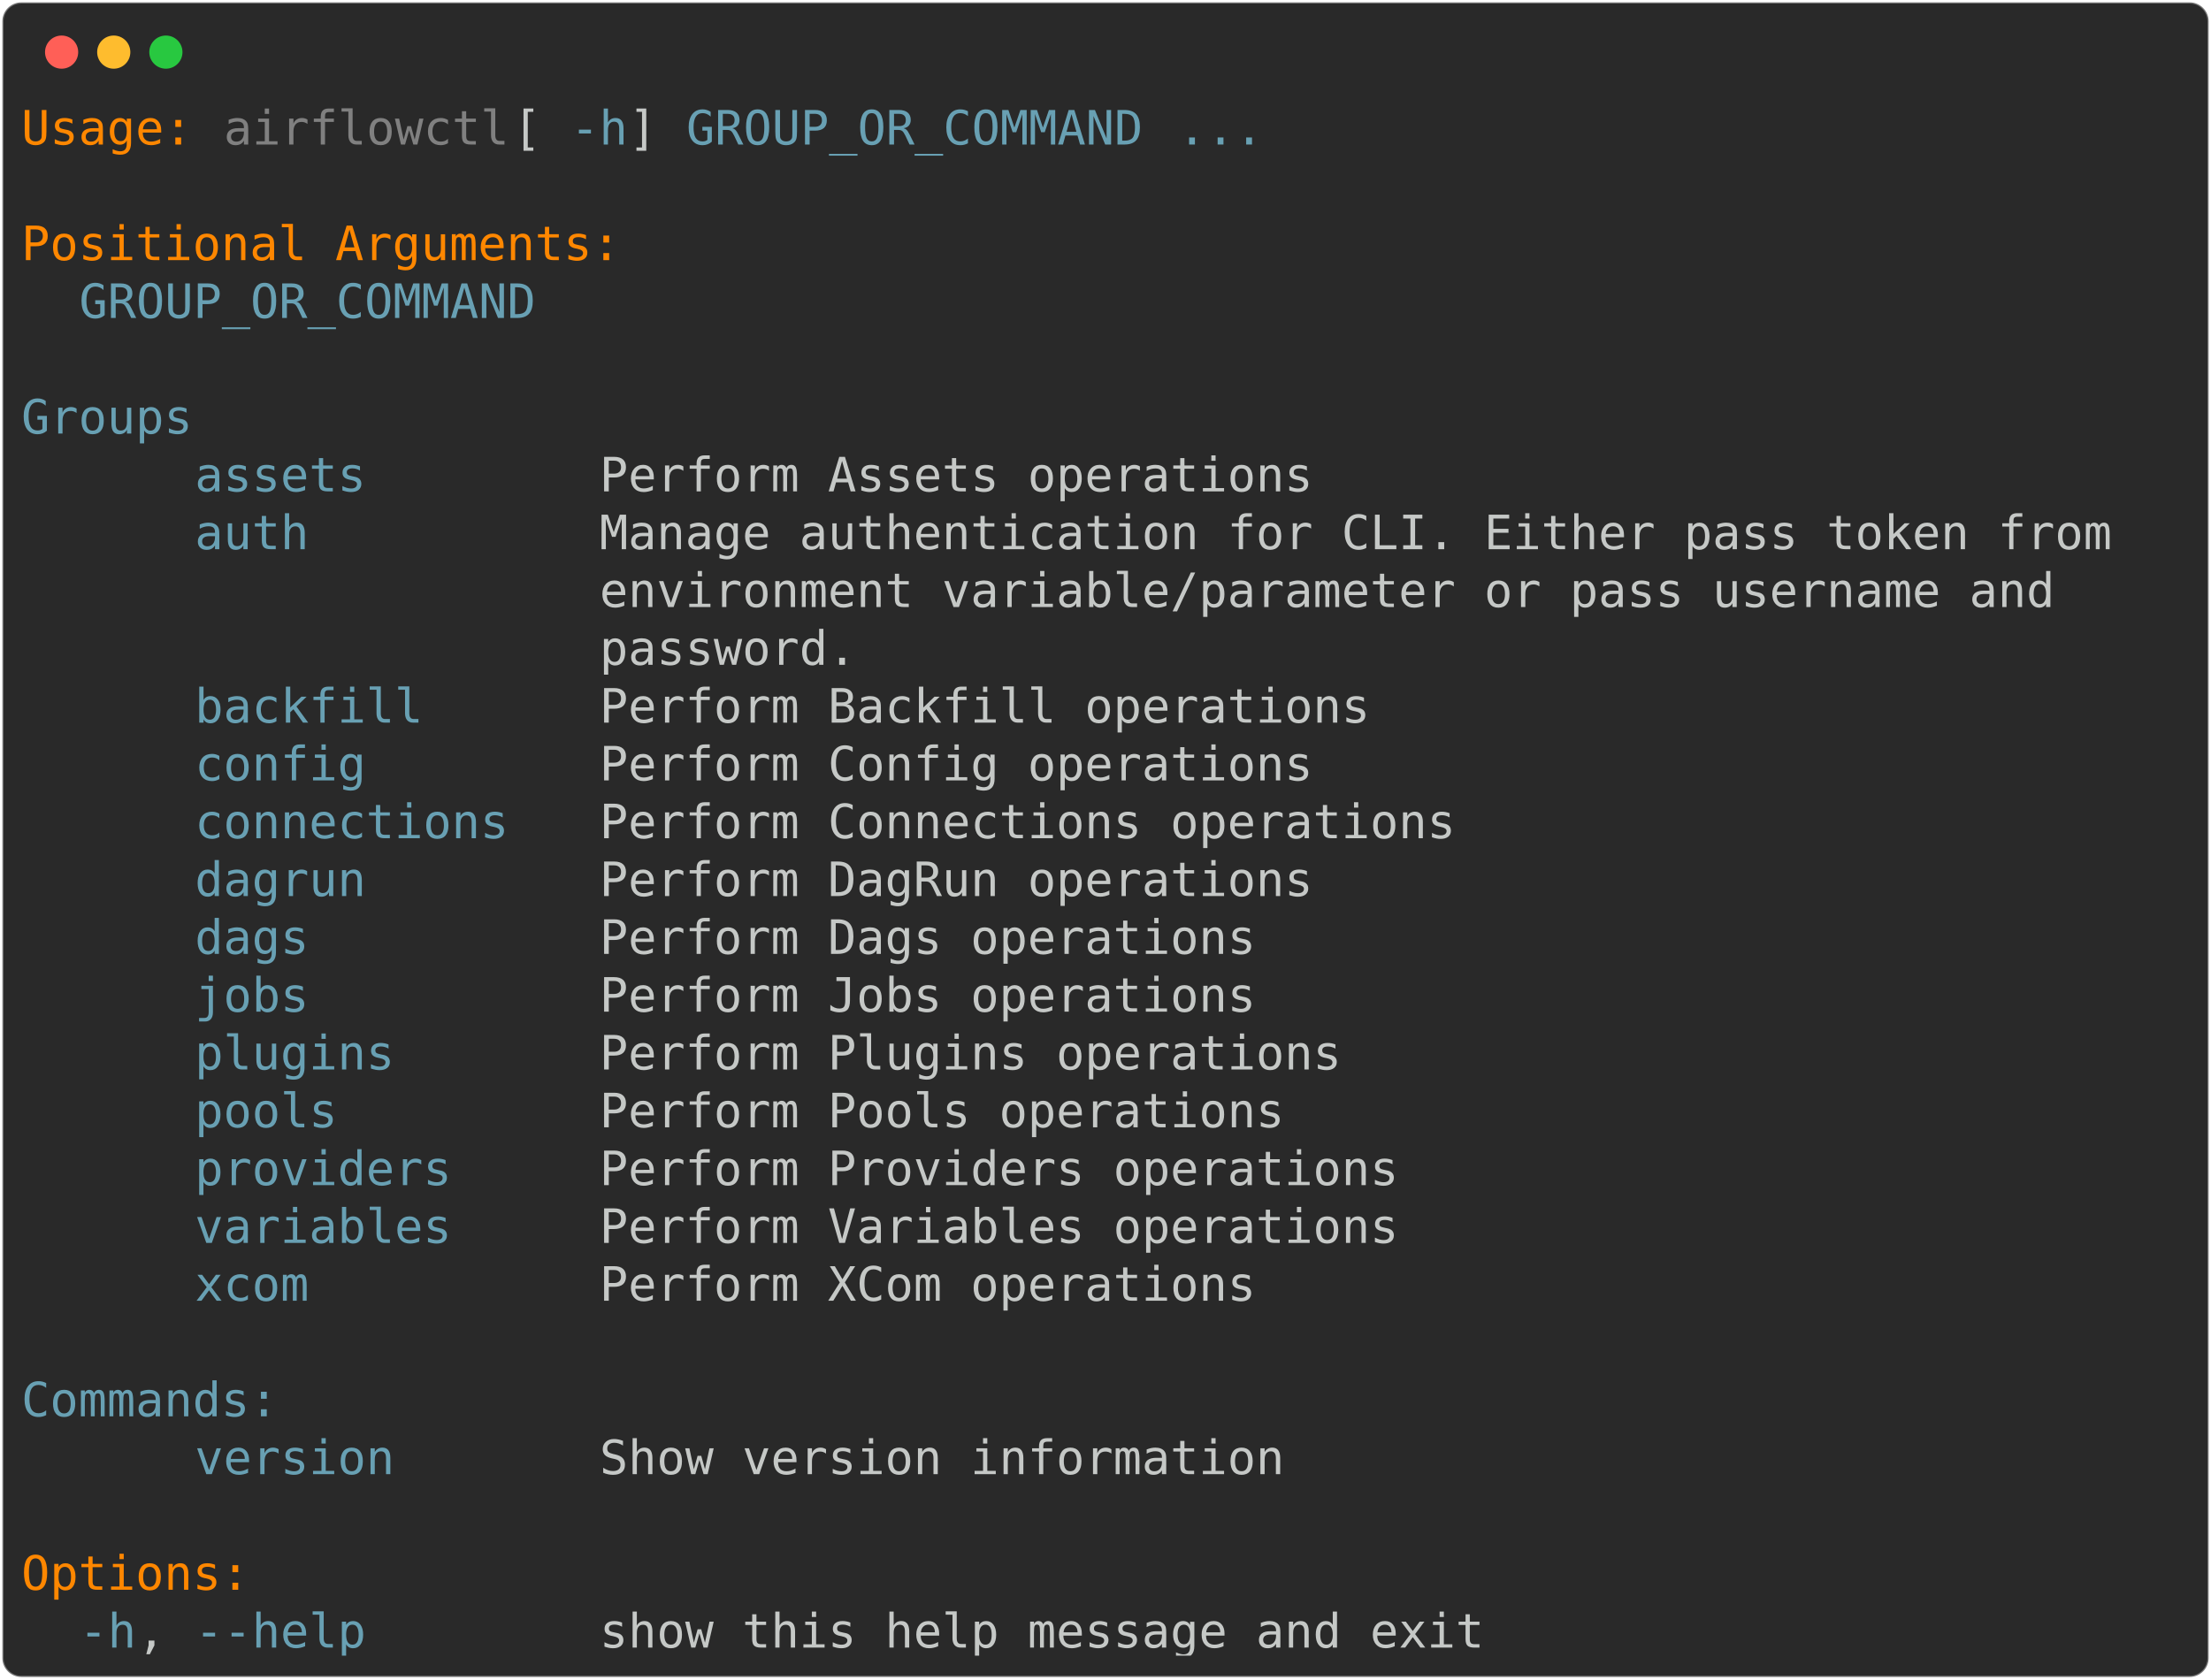
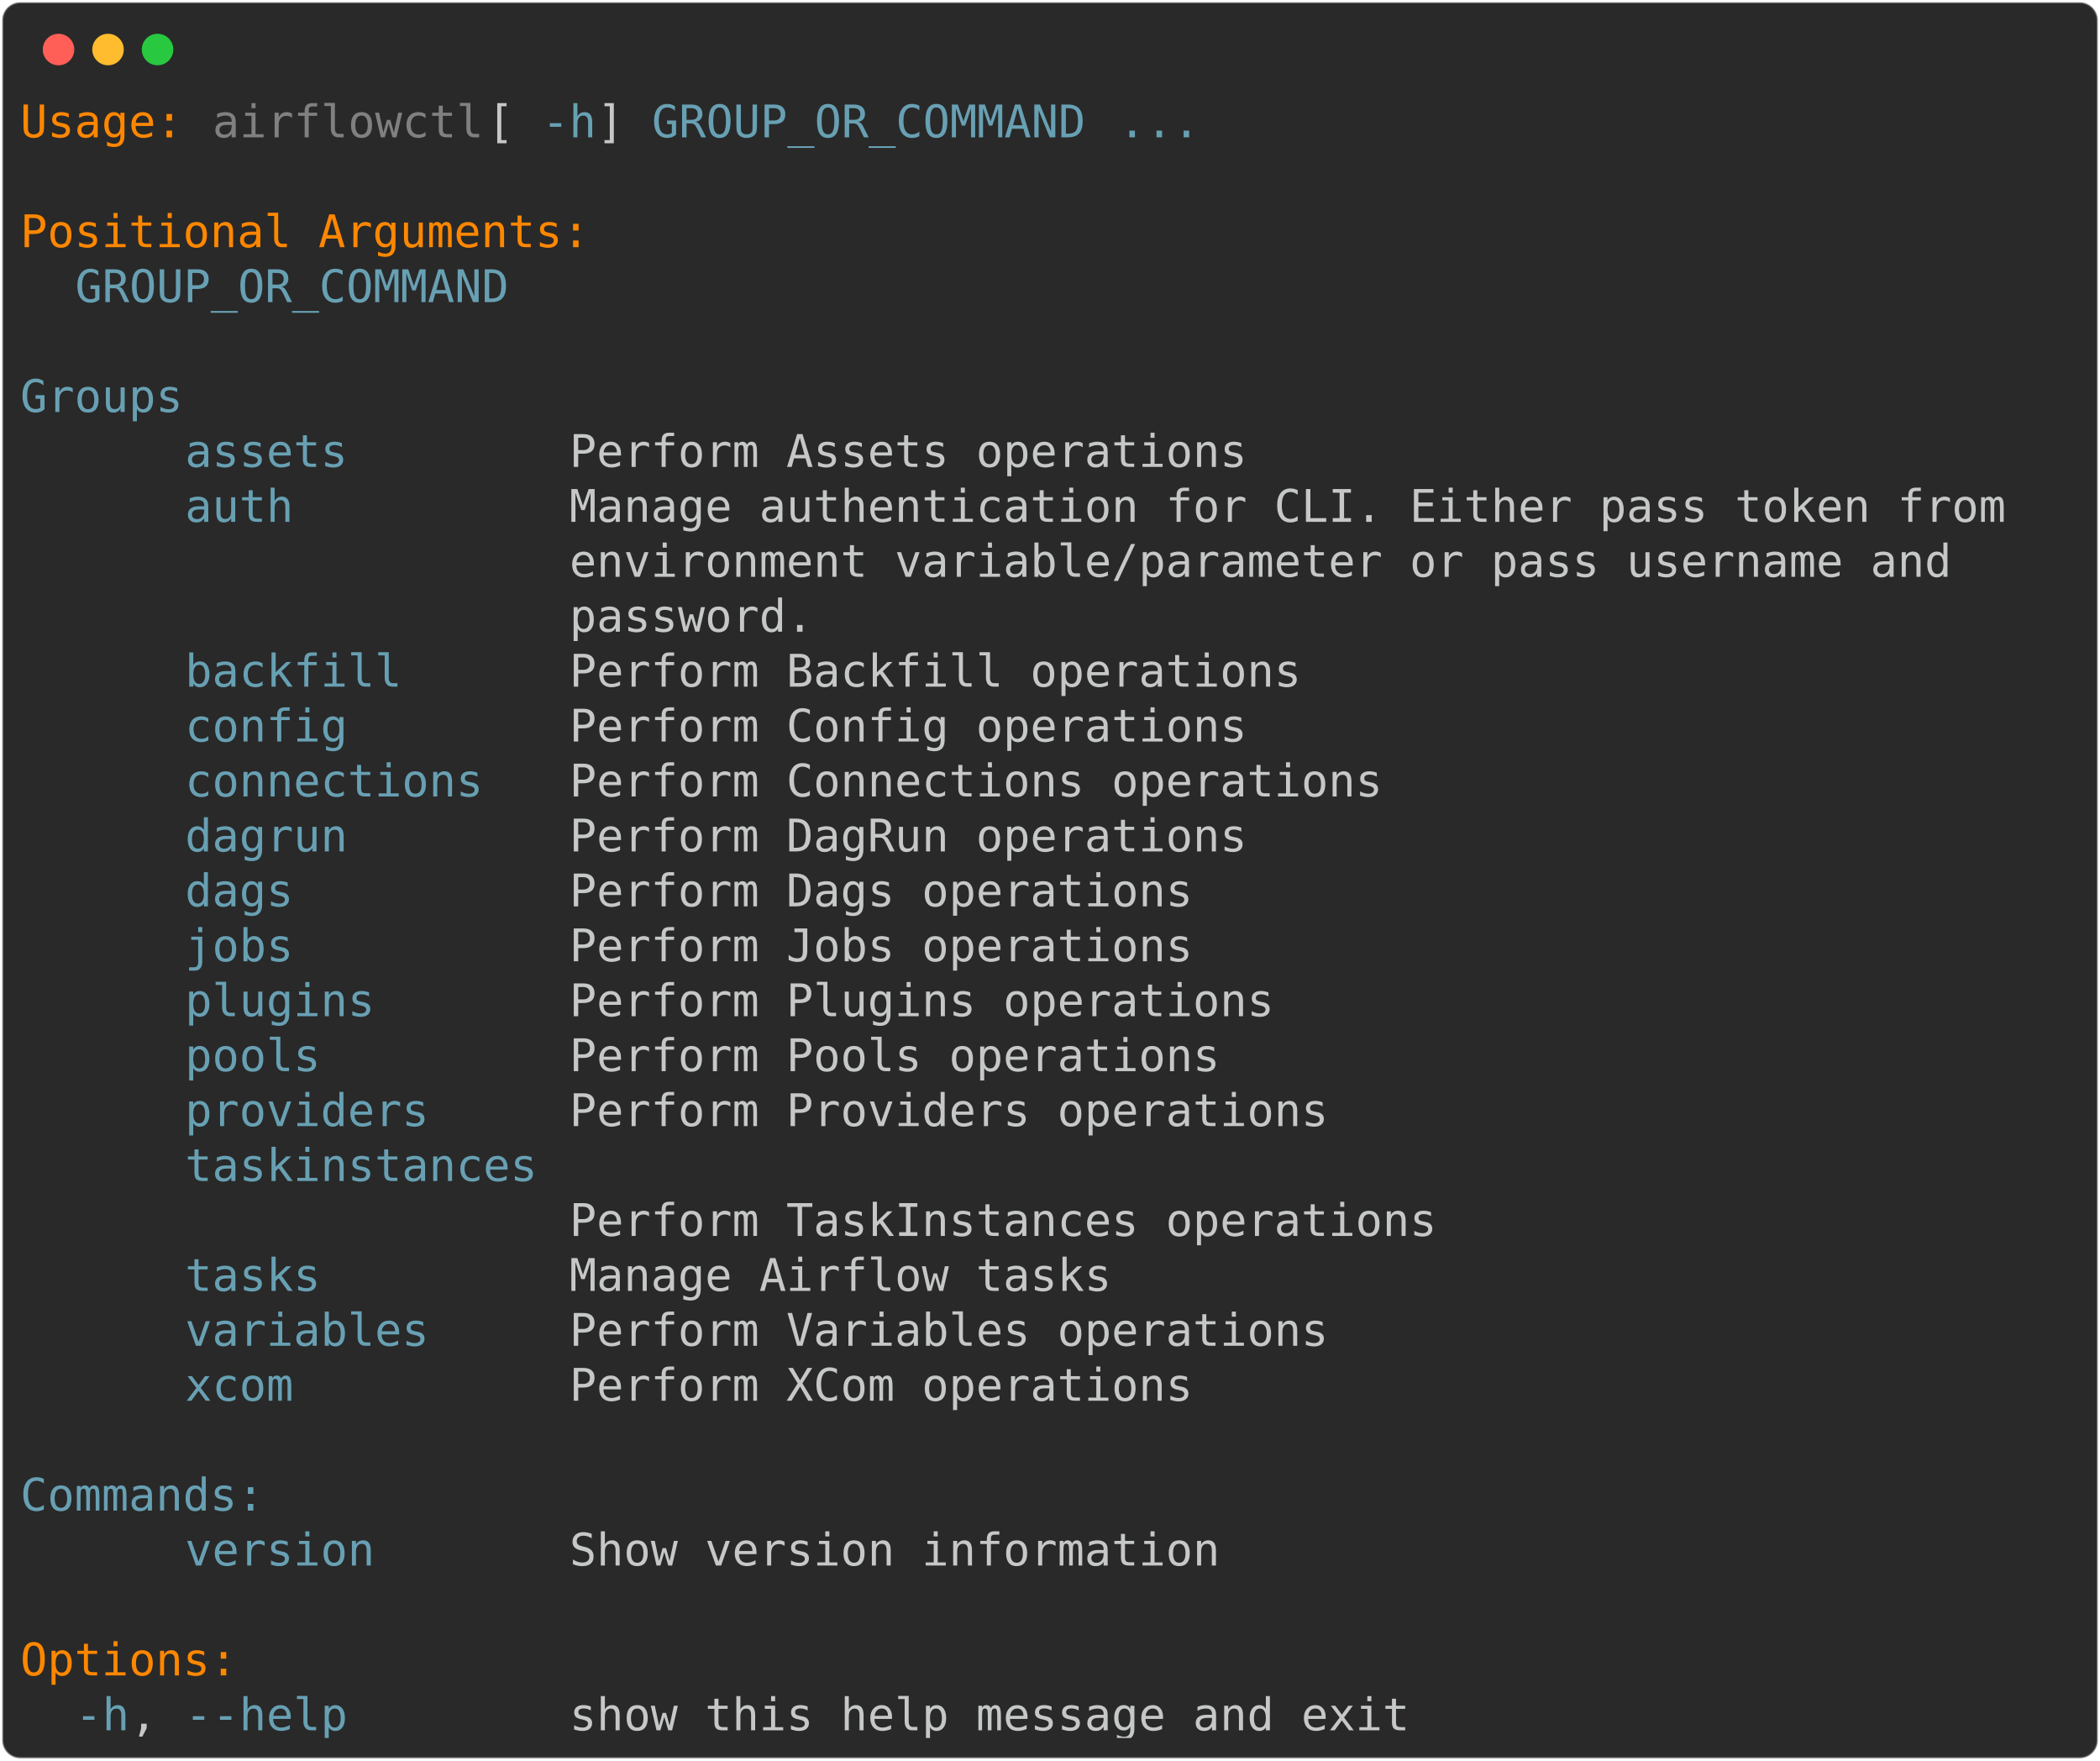
- <svg xmlns="http://www.w3.org/2000/svg" class="rich-terminal" viewBox="0 0 933 708.8">
+ <svg xmlns="http://www.w3.org/2000/svg" class="rich-terminal" viewBox="0 0 933 782.0">
  <style>

    @font-face {
        font-family: "Fira Code";
        src: local("FiraCode-Regular"),
                url("https://cdnjs.cloudflare.com/ajax/libs/firacode/6.2.0/woff2/FiraCode-Regular.woff2") format("woff2"),
                url("https://cdnjs.cloudflare.com/ajax/libs/firacode/6.2.0/woff/FiraCode-Regular.woff") format("woff");
        font-style: normal;
        font-weight: 400;
    }
    @font-face {
        font-family: "Fira Code";
        src: local("FiraCode-Bold"),
                url("https://cdnjs.cloudflare.com/ajax/libs/firacode/6.2.0/woff2/FiraCode-Bold.woff2") format("woff2"),
                url("https://cdnjs.cloudflare.com/ajax/libs/firacode/6.2.0/woff/FiraCode-Bold.woff") format("woff");
        font-style: bold;
        font-weight: 700;
    }

-     .terminal-2670787131-matrix {
+     .terminal-3519450412-matrix {
        font-family: Fira Code, monospace;
        font-size: 20px;
        line-height: 24.4px;
        font-variant-east-asian: full-width;
    }

-     .terminal-2670787131-title {
+     .terminal-3519450412-title {
        font-size: 18px;
        font-weight: bold;
        font-family: arial;
    }

-     .terminal-2670787131-r1 { fill: #ff8700 }
- .terminal-2670787131-r2 { fill: #c5c8c6 }
- .terminal-2670787131-r3 { fill: #808080 }
- .terminal-2670787131-r4 { fill: #68a0b3 }
+     .terminal-3519450412-r1 { fill: #ff8700 }
+ .terminal-3519450412-r2 { fill: #c5c8c6 }
+ .terminal-3519450412-r3 { fill: #808080 }
+ .terminal-3519450412-r4 { fill: #68a0b3 }
    </style>
  <defs>
-     <clipPath id="terminal-2670787131-clip-terminal">
-       <rect x="0" y="0" width="914.0" height="657.8" />
-     </clipPath>
-     <clipPath id="terminal-2670787131-line-0">
+     <clipPath id="terminal-3519450412-clip-terminal">
+       <rect x="0" y="0" width="914.0" height="731.0" />
+     </clipPath>
+     <clipPath id="terminal-3519450412-line-0">
      <rect x="0" y="1.5" width="915" height="24.65" />
    </clipPath>
-     <clipPath id="terminal-2670787131-line-1">
+     <clipPath id="terminal-3519450412-line-1">
      <rect x="0" y="25.9" width="915" height="24.65" />
    </clipPath>
-     <clipPath id="terminal-2670787131-line-2">
+     <clipPath id="terminal-3519450412-line-2">
      <rect x="0" y="50.3" width="915" height="24.65" />
    </clipPath>
-     <clipPath id="terminal-2670787131-line-3">
+     <clipPath id="terminal-3519450412-line-3">
      <rect x="0" y="74.7" width="915" height="24.65" />
    </clipPath>
-     <clipPath id="terminal-2670787131-line-4">
+     <clipPath id="terminal-3519450412-line-4">
      <rect x="0" y="99.1" width="915" height="24.65" />
    </clipPath>
-     <clipPath id="terminal-2670787131-line-5">
+     <clipPath id="terminal-3519450412-line-5">
      <rect x="0" y="123.5" width="915" height="24.65" />
    </clipPath>
-     <clipPath id="terminal-2670787131-line-6">
+     <clipPath id="terminal-3519450412-line-6">
      <rect x="0" y="147.9" width="915" height="24.65" />
    </clipPath>
-     <clipPath id="terminal-2670787131-line-7">
+     <clipPath id="terminal-3519450412-line-7">
      <rect x="0" y="172.3" width="915" height="24.65" />
    </clipPath>
-     <clipPath id="terminal-2670787131-line-8">
+     <clipPath id="terminal-3519450412-line-8">
      <rect x="0" y="196.7" width="915" height="24.65" />
    </clipPath>
-     <clipPath id="terminal-2670787131-line-9">
+     <clipPath id="terminal-3519450412-line-9">
      <rect x="0" y="221.1" width="915" height="24.65" />
    </clipPath>
-     <clipPath id="terminal-2670787131-line-10">
+     <clipPath id="terminal-3519450412-line-10">
      <rect x="0" y="245.5" width="915" height="24.65" />
    </clipPath>
-     <clipPath id="terminal-2670787131-line-11">
+     <clipPath id="terminal-3519450412-line-11">
      <rect x="0" y="269.9" width="915" height="24.65" />
    </clipPath>
-     <clipPath id="terminal-2670787131-line-12">
+     <clipPath id="terminal-3519450412-line-12">
      <rect x="0" y="294.3" width="915" height="24.65" />
    </clipPath>
-     <clipPath id="terminal-2670787131-line-13">
+     <clipPath id="terminal-3519450412-line-13">
      <rect x="0" y="318.7" width="915" height="24.65" />
    </clipPath>
-     <clipPath id="terminal-2670787131-line-14">
+     <clipPath id="terminal-3519450412-line-14">
      <rect x="0" y="343.1" width="915" height="24.65" />
    </clipPath>
-     <clipPath id="terminal-2670787131-line-15">
+     <clipPath id="terminal-3519450412-line-15">
      <rect x="0" y="367.5" width="915" height="24.65" />
    </clipPath>
-     <clipPath id="terminal-2670787131-line-16">
+     <clipPath id="terminal-3519450412-line-16">
      <rect x="0" y="391.9" width="915" height="24.65" />
    </clipPath>
-     <clipPath id="terminal-2670787131-line-17">
+     <clipPath id="terminal-3519450412-line-17">
      <rect x="0" y="416.3" width="915" height="24.65" />
    </clipPath>
-     <clipPath id="terminal-2670787131-line-18">
+     <clipPath id="terminal-3519450412-line-18">
      <rect x="0" y="440.7" width="915" height="24.65" />
    </clipPath>
-     <clipPath id="terminal-2670787131-line-19">
+     <clipPath id="terminal-3519450412-line-19">
      <rect x="0" y="465.1" width="915" height="24.65" />
    </clipPath>
-     <clipPath id="terminal-2670787131-line-20">
+     <clipPath id="terminal-3519450412-line-20">
      <rect x="0" y="489.5" width="915" height="24.65" />
    </clipPath>
-     <clipPath id="terminal-2670787131-line-21">
+     <clipPath id="terminal-3519450412-line-21">
      <rect x="0" y="513.9" width="915" height="24.65" />
    </clipPath>
-     <clipPath id="terminal-2670787131-line-22">
+     <clipPath id="terminal-3519450412-line-22">
      <rect x="0" y="538.3" width="915" height="24.65" />
    </clipPath>
-     <clipPath id="terminal-2670787131-line-23">
+     <clipPath id="terminal-3519450412-line-23">
      <rect x="0" y="562.7" width="915" height="24.65" />
    </clipPath>
-     <clipPath id="terminal-2670787131-line-24">
+     <clipPath id="terminal-3519450412-line-24">
      <rect x="0" y="587.1" width="915" height="24.65" />
    </clipPath>
-     <clipPath id="terminal-2670787131-line-25">
+     <clipPath id="terminal-3519450412-line-25">
      <rect x="0" y="611.5" width="915" height="24.65" />
    </clipPath>
+     <clipPath id="terminal-3519450412-line-26">
+       <rect x="0" y="635.9" width="915" height="24.65" />
+     </clipPath>
+     <clipPath id="terminal-3519450412-line-27">
+       <rect x="0" y="660.3" width="915" height="24.65" />
+     </clipPath>
+     <clipPath id="terminal-3519450412-line-28">
+       <rect x="0" y="684.7" width="915" height="24.65" />
+     </clipPath>
  </defs>
-   <rect fill="#292929" stroke="rgba(255,255,255,0.35)" stroke-width="1" x="1" y="1" width="931" height="706.8" rx="8" />
+   <rect fill="#292929" stroke="rgba(255,255,255,0.35)" stroke-width="1" x="1" y="1" width="931" height="780" rx="8" />
  <g transform="translate(26,22)">
    <circle cx="0" cy="0" r="7" fill="#ff5f57" />
    <circle cx="22" cy="0" r="7" fill="#febc2e" />
    <circle cx="44" cy="0" r="7" fill="#28c840" />
  </g>
-   <g transform="translate(9, 41)" clip-path="url(#terminal-2670787131-clip-terminal)">
-     <g class="terminal-2670787131-matrix">
-       <text class="terminal-2670787131-r1" x="0" y="20" textLength="73.2" clip-path="url(#terminal-2670787131-line-0)">Usage:</text>
-       <text class="terminal-2670787131-r3" x="85.4" y="20" textLength="122" clip-path="url(#terminal-2670787131-line-0)">airflowctl</text>
-       <text class="terminal-2670787131-r2" x="207.4" y="20" textLength="24.4" clip-path="url(#terminal-2670787131-line-0)"> [</text>
-       <text class="terminal-2670787131-r4" x="231.8" y="20" textLength="24.4" clip-path="url(#terminal-2670787131-line-0)">-h</text>
-       <text class="terminal-2670787131-r2" x="256.2" y="20" textLength="24.4" clip-path="url(#terminal-2670787131-line-0)">] </text>
-       <text class="terminal-2670787131-r4" x="280.6" y="20" textLength="195.2" clip-path="url(#terminal-2670787131-line-0)">GROUP_OR_COMMAND</text>
-       <text class="terminal-2670787131-r4" x="488" y="20" textLength="36.6" clip-path="url(#terminal-2670787131-line-0)">...</text>
-       <text class="terminal-2670787131-r2" x="915" y="20" textLength="12.2" clip-path="url(#terminal-2670787131-line-0)">
- </text>
-       <text class="terminal-2670787131-r2" x="915" y="44.4" textLength="12.2" clip-path="url(#terminal-2670787131-line-1)">
- </text>
-       <text class="terminal-2670787131-r1" x="0" y="68.8" textLength="256.2" clip-path="url(#terminal-2670787131-line-2)">Positional Arguments:</text>
-       <text class="terminal-2670787131-r2" x="915" y="68.8" textLength="12.2" clip-path="url(#terminal-2670787131-line-2)">
- </text>
-       <text class="terminal-2670787131-r4" x="24.4" y="93.2" textLength="195.2" clip-path="url(#terminal-2670787131-line-3)">GROUP_OR_COMMAND</text>
-       <text class="terminal-2670787131-r2" x="915" y="93.2" textLength="12.2" clip-path="url(#terminal-2670787131-line-3)">
- </text>
-       <text class="terminal-2670787131-r2" x="915" y="117.6" textLength="12.2" clip-path="url(#terminal-2670787131-line-4)">
- </text>
-       <text class="terminal-2670787131-r4" x="0" y="142" textLength="122" clip-path="url(#terminal-2670787131-line-5)">    Groups</text>
-       <text class="terminal-2670787131-r2" x="915" y="142" textLength="12.2" clip-path="url(#terminal-2670787131-line-5)">
- </text>
-       <text class="terminal-2670787131-r4" x="73.2" y="166.4" textLength="73.2" clip-path="url(#terminal-2670787131-line-6)">assets</text>
-       <text class="terminal-2670787131-r2" x="244" y="166.4" textLength="305" clip-path="url(#terminal-2670787131-line-6)">Perform Assets operations</text>
-       <text class="terminal-2670787131-r2" x="915" y="166.4" textLength="12.2" clip-path="url(#terminal-2670787131-line-6)">
- </text>
-       <text class="terminal-2670787131-r4" x="73.2" y="190.8" textLength="48.8" clip-path="url(#terminal-2670787131-line-7)">auth</text>
-       <text class="terminal-2670787131-r2" x="244" y="190.8" textLength="646.6" clip-path="url(#terminal-2670787131-line-7)">Manage authentication for CLI. Either pass token from</text>
-       <text class="terminal-2670787131-r2" x="915" y="190.8" textLength="12.2" clip-path="url(#terminal-2670787131-line-7)">
- </text>
-       <text class="terminal-2670787131-r2" x="244" y="215.2" textLength="622.2" clip-path="url(#terminal-2670787131-line-8)">environment variable/parameter or pass username and</text>
-       <text class="terminal-2670787131-r2" x="915" y="215.2" textLength="12.2" clip-path="url(#terminal-2670787131-line-8)">
- </text>
-       <text class="terminal-2670787131-r2" x="244" y="239.6" textLength="109.8" clip-path="url(#terminal-2670787131-line-9)">password.</text>
-       <text class="terminal-2670787131-r2" x="915" y="239.6" textLength="12.2" clip-path="url(#terminal-2670787131-line-9)">
- </text>
-       <text class="terminal-2670787131-r4" x="73.2" y="264" textLength="97.6" clip-path="url(#terminal-2670787131-line-10)">backfill</text>
-       <text class="terminal-2670787131-r2" x="244" y="264" textLength="329.4" clip-path="url(#terminal-2670787131-line-10)">Perform Backfill operations</text>
-       <text class="terminal-2670787131-r2" x="915" y="264" textLength="12.2" clip-path="url(#terminal-2670787131-line-10)">
- </text>
-       <text class="terminal-2670787131-r4" x="73.2" y="288.4" textLength="73.2" clip-path="url(#terminal-2670787131-line-11)">config</text>
-       <text class="terminal-2670787131-r2" x="244" y="288.4" textLength="305" clip-path="url(#terminal-2670787131-line-11)">Perform Config operations</text>
-       <text class="terminal-2670787131-r2" x="915" y="288.4" textLength="12.2" clip-path="url(#terminal-2670787131-line-11)">
- </text>
-       <text class="terminal-2670787131-r4" x="73.2" y="312.8" textLength="134.2" clip-path="url(#terminal-2670787131-line-12)">connections</text>
-       <text class="terminal-2670787131-r2" x="244" y="312.8" textLength="366" clip-path="url(#terminal-2670787131-line-12)">Perform Connections operations</text>
-       <text class="terminal-2670787131-r2" x="915" y="312.8" textLength="12.2" clip-path="url(#terminal-2670787131-line-12)">
- </text>
-       <text class="terminal-2670787131-r4" x="73.2" y="337.2" textLength="73.2" clip-path="url(#terminal-2670787131-line-13)">dagrun</text>
-       <text class="terminal-2670787131-r2" x="244" y="337.2" textLength="305" clip-path="url(#terminal-2670787131-line-13)">Perform DagRun operations</text>
-       <text class="terminal-2670787131-r2" x="915" y="337.2" textLength="12.2" clip-path="url(#terminal-2670787131-line-13)">
- </text>
-       <text class="terminal-2670787131-r4" x="73.2" y="361.6" textLength="48.8" clip-path="url(#terminal-2670787131-line-14)">dags</text>
-       <text class="terminal-2670787131-r2" x="244" y="361.6" textLength="280.6" clip-path="url(#terminal-2670787131-line-14)">Perform Dags operations</text>
-       <text class="terminal-2670787131-r2" x="915" y="361.6" textLength="12.2" clip-path="url(#terminal-2670787131-line-14)">
- </text>
-       <text class="terminal-2670787131-r4" x="73.2" y="386" textLength="48.8" clip-path="url(#terminal-2670787131-line-15)">jobs</text>
-       <text class="terminal-2670787131-r2" x="244" y="386" textLength="280.6" clip-path="url(#terminal-2670787131-line-15)">Perform Jobs operations</text>
-       <text class="terminal-2670787131-r2" x="915" y="386" textLength="12.2" clip-path="url(#terminal-2670787131-line-15)">
- </text>
-       <text class="terminal-2670787131-r4" x="73.2" y="410.4" textLength="85.4" clip-path="url(#terminal-2670787131-line-16)">plugins</text>
-       <text class="terminal-2670787131-r2" x="244" y="410.4" textLength="317.2" clip-path="url(#terminal-2670787131-line-16)">Perform Plugins operations</text>
-       <text class="terminal-2670787131-r2" x="915" y="410.4" textLength="12.2" clip-path="url(#terminal-2670787131-line-16)">
- </text>
-       <text class="terminal-2670787131-r4" x="73.2" y="434.8" textLength="61" clip-path="url(#terminal-2670787131-line-17)">pools</text>
-       <text class="terminal-2670787131-r2" x="244" y="434.8" textLength="292.8" clip-path="url(#terminal-2670787131-line-17)">Perform Pools operations</text>
-       <text class="terminal-2670787131-r2" x="915" y="434.8" textLength="12.2" clip-path="url(#terminal-2670787131-line-17)">
- </text>
-       <text class="terminal-2670787131-r4" x="73.2" y="459.2" textLength="109.8" clip-path="url(#terminal-2670787131-line-18)">providers</text>
-       <text class="terminal-2670787131-r2" x="244" y="459.2" textLength="341.6" clip-path="url(#terminal-2670787131-line-18)">Perform Providers operations</text>
-       <text class="terminal-2670787131-r2" x="915" y="459.2" textLength="12.2" clip-path="url(#terminal-2670787131-line-18)">
- </text>
-       <text class="terminal-2670787131-r4" x="73.2" y="483.6" textLength="109.8" clip-path="url(#terminal-2670787131-line-19)">variables</text>
-       <text class="terminal-2670787131-r2" x="244" y="483.6" textLength="341.6" clip-path="url(#terminal-2670787131-line-19)">Perform Variables operations</text>
-       <text class="terminal-2670787131-r2" x="915" y="483.6" textLength="12.2" clip-path="url(#terminal-2670787131-line-19)">
- </text>
-       <text class="terminal-2670787131-r4" x="73.2" y="508" textLength="48.8" clip-path="url(#terminal-2670787131-line-20)">xcom</text>
-       <text class="terminal-2670787131-r2" x="244" y="508" textLength="280.6" clip-path="url(#terminal-2670787131-line-20)">Perform XCom operations</text>
-       <text class="terminal-2670787131-r2" x="915" y="508" textLength="12.2" clip-path="url(#terminal-2670787131-line-20)">
- </text>
-       <text class="terminal-2670787131-r2" x="915" y="532.4" textLength="12.2" clip-path="url(#terminal-2670787131-line-21)">
- </text>
-       <text class="terminal-2670787131-r4" x="0" y="556.8" textLength="158.6" clip-path="url(#terminal-2670787131-line-22)">    Commands:</text>
-       <text class="terminal-2670787131-r2" x="915" y="556.8" textLength="12.2" clip-path="url(#terminal-2670787131-line-22)">
- </text>
-       <text class="terminal-2670787131-r4" x="73.2" y="581.2" textLength="85.4" clip-path="url(#terminal-2670787131-line-23)">version</text>
-       <text class="terminal-2670787131-r2" x="244" y="581.2" textLength="292.8" clip-path="url(#terminal-2670787131-line-23)">Show version information</text>
-       <text class="terminal-2670787131-r2" x="915" y="581.2" textLength="12.2" clip-path="url(#terminal-2670787131-line-23)">
- </text>
-       <text class="terminal-2670787131-r2" x="915" y="605.6" textLength="12.2" clip-path="url(#terminal-2670787131-line-24)">
- </text>
-       <text class="terminal-2670787131-r1" x="0" y="630" textLength="97.6" clip-path="url(#terminal-2670787131-line-25)">Options:</text>
-       <text class="terminal-2670787131-r2" x="915" y="630" textLength="12.2" clip-path="url(#terminal-2670787131-line-25)">
- </text>
-       <text class="terminal-2670787131-r4" x="24.4" y="654.4" textLength="24.4" clip-path="url(#terminal-2670787131-line-26)">-h</text>
-       <text class="terminal-2670787131-r2" x="48.8" y="654.4" textLength="24.4" clip-path="url(#terminal-2670787131-line-26)">, </text>
-       <text class="terminal-2670787131-r4" x="73.2" y="654.4" textLength="73.2" clip-path="url(#terminal-2670787131-line-26)">--help</text>
-       <text class="terminal-2670787131-r2" x="244" y="654.4" textLength="378.2" clip-path="url(#terminal-2670787131-line-26)">show this help message and exit</text>
-       <text class="terminal-2670787131-r2" x="915" y="654.4" textLength="12.2" clip-path="url(#terminal-2670787131-line-26)">
+   <g transform="translate(9, 41)" clip-path="url(#terminal-3519450412-clip-terminal)">
+     <g class="terminal-3519450412-matrix">
+       <text class="terminal-3519450412-r1" x="0" y="20" textLength="73.2" clip-path="url(#terminal-3519450412-line-0)">Usage:</text>
+       <text class="terminal-3519450412-r3" x="85.4" y="20" textLength="122" clip-path="url(#terminal-3519450412-line-0)">airflowctl</text>
+       <text class="terminal-3519450412-r2" x="207.4" y="20" textLength="24.4" clip-path="url(#terminal-3519450412-line-0)"> [</text>
+       <text class="terminal-3519450412-r4" x="231.8" y="20" textLength="24.4" clip-path="url(#terminal-3519450412-line-0)">-h</text>
+       <text class="terminal-3519450412-r2" x="256.2" y="20" textLength="24.4" clip-path="url(#terminal-3519450412-line-0)">] </text>
+       <text class="terminal-3519450412-r4" x="280.6" y="20" textLength="195.2" clip-path="url(#terminal-3519450412-line-0)">GROUP_OR_COMMAND</text>
+       <text class="terminal-3519450412-r4" x="488" y="20" textLength="36.6" clip-path="url(#terminal-3519450412-line-0)">...</text>
+       <text class="terminal-3519450412-r2" x="915" y="20" textLength="12.2" clip-path="url(#terminal-3519450412-line-0)">
+ </text>
+       <text class="terminal-3519450412-r2" x="915" y="44.4" textLength="12.2" clip-path="url(#terminal-3519450412-line-1)">
+ </text>
+       <text class="terminal-3519450412-r1" x="0" y="68.8" textLength="256.2" clip-path="url(#terminal-3519450412-line-2)">Positional Arguments:</text>
+       <text class="terminal-3519450412-r2" x="915" y="68.8" textLength="12.2" clip-path="url(#terminal-3519450412-line-2)">
+ </text>
+       <text class="terminal-3519450412-r4" x="24.4" y="93.2" textLength="195.2" clip-path="url(#terminal-3519450412-line-3)">GROUP_OR_COMMAND</text>
+       <text class="terminal-3519450412-r2" x="915" y="93.2" textLength="12.2" clip-path="url(#terminal-3519450412-line-3)">
+ </text>
+       <text class="terminal-3519450412-r2" x="915" y="117.6" textLength="12.2" clip-path="url(#terminal-3519450412-line-4)">
+ </text>
+       <text class="terminal-3519450412-r4" x="0" y="142" textLength="122" clip-path="url(#terminal-3519450412-line-5)">    Groups</text>
+       <text class="terminal-3519450412-r2" x="915" y="142" textLength="12.2" clip-path="url(#terminal-3519450412-line-5)">
+ </text>
+       <text class="terminal-3519450412-r4" x="73.2" y="166.4" textLength="73.2" clip-path="url(#terminal-3519450412-line-6)">assets</text>
+       <text class="terminal-3519450412-r2" x="244" y="166.4" textLength="305" clip-path="url(#terminal-3519450412-line-6)">Perform Assets operations</text>
+       <text class="terminal-3519450412-r2" x="915" y="166.4" textLength="12.2" clip-path="url(#terminal-3519450412-line-6)">
+ </text>
+       <text class="terminal-3519450412-r4" x="73.2" y="190.8" textLength="48.8" clip-path="url(#terminal-3519450412-line-7)">auth</text>
+       <text class="terminal-3519450412-r2" x="244" y="190.8" textLength="646.6" clip-path="url(#terminal-3519450412-line-7)">Manage authentication for CLI. Either pass token from</text>
+       <text class="terminal-3519450412-r2" x="915" y="190.8" textLength="12.2" clip-path="url(#terminal-3519450412-line-7)">
+ </text>
+       <text class="terminal-3519450412-r2" x="244" y="215.2" textLength="622.2" clip-path="url(#terminal-3519450412-line-8)">environment variable/parameter or pass username and</text>
+       <text class="terminal-3519450412-r2" x="915" y="215.2" textLength="12.2" clip-path="url(#terminal-3519450412-line-8)">
+ </text>
+       <text class="terminal-3519450412-r2" x="244" y="239.6" textLength="109.8" clip-path="url(#terminal-3519450412-line-9)">password.</text>
+       <text class="terminal-3519450412-r2" x="915" y="239.6" textLength="12.2" clip-path="url(#terminal-3519450412-line-9)">
+ </text>
+       <text class="terminal-3519450412-r4" x="73.2" y="264" textLength="97.6" clip-path="url(#terminal-3519450412-line-10)">backfill</text>
+       <text class="terminal-3519450412-r2" x="244" y="264" textLength="329.4" clip-path="url(#terminal-3519450412-line-10)">Perform Backfill operations</text>
+       <text class="terminal-3519450412-r2" x="915" y="264" textLength="12.2" clip-path="url(#terminal-3519450412-line-10)">
+ </text>
+       <text class="terminal-3519450412-r4" x="73.2" y="288.4" textLength="73.2" clip-path="url(#terminal-3519450412-line-11)">config</text>
+       <text class="terminal-3519450412-r2" x="244" y="288.4" textLength="305" clip-path="url(#terminal-3519450412-line-11)">Perform Config operations</text>
+       <text class="terminal-3519450412-r2" x="915" y="288.4" textLength="12.2" clip-path="url(#terminal-3519450412-line-11)">
+ </text>
+       <text class="terminal-3519450412-r4" x="73.2" y="312.8" textLength="134.2" clip-path="url(#terminal-3519450412-line-12)">connections</text>
+       <text class="terminal-3519450412-r2" x="244" y="312.8" textLength="366" clip-path="url(#terminal-3519450412-line-12)">Perform Connections operations</text>
+       <text class="terminal-3519450412-r2" x="915" y="312.8" textLength="12.2" clip-path="url(#terminal-3519450412-line-12)">
+ </text>
+       <text class="terminal-3519450412-r4" x="73.2" y="337.2" textLength="73.2" clip-path="url(#terminal-3519450412-line-13)">dagrun</text>
+       <text class="terminal-3519450412-r2" x="244" y="337.2" textLength="305" clip-path="url(#terminal-3519450412-line-13)">Perform DagRun operations</text>
+       <text class="terminal-3519450412-r2" x="915" y="337.2" textLength="12.2" clip-path="url(#terminal-3519450412-line-13)">
+ </text>
+       <text class="terminal-3519450412-r4" x="73.2" y="361.6" textLength="48.8" clip-path="url(#terminal-3519450412-line-14)">dags</text>
+       <text class="terminal-3519450412-r2" x="244" y="361.6" textLength="280.6" clip-path="url(#terminal-3519450412-line-14)">Perform Dags operations</text>
+       <text class="terminal-3519450412-r2" x="915" y="361.6" textLength="12.2" clip-path="url(#terminal-3519450412-line-14)">
+ </text>
+       <text class="terminal-3519450412-r4" x="73.2" y="386" textLength="48.8" clip-path="url(#terminal-3519450412-line-15)">jobs</text>
+       <text class="terminal-3519450412-r2" x="244" y="386" textLength="280.6" clip-path="url(#terminal-3519450412-line-15)">Perform Jobs operations</text>
+       <text class="terminal-3519450412-r2" x="915" y="386" textLength="12.2" clip-path="url(#terminal-3519450412-line-15)">
+ </text>
+       <text class="terminal-3519450412-r4" x="73.2" y="410.4" textLength="85.4" clip-path="url(#terminal-3519450412-line-16)">plugins</text>
+       <text class="terminal-3519450412-r2" x="244" y="410.4" textLength="317.2" clip-path="url(#terminal-3519450412-line-16)">Perform Plugins operations</text>
+       <text class="terminal-3519450412-r2" x="915" y="410.4" textLength="12.2" clip-path="url(#terminal-3519450412-line-16)">
+ </text>
+       <text class="terminal-3519450412-r4" x="73.2" y="434.8" textLength="61" clip-path="url(#terminal-3519450412-line-17)">pools</text>
+       <text class="terminal-3519450412-r2" x="244" y="434.8" textLength="292.8" clip-path="url(#terminal-3519450412-line-17)">Perform Pools operations</text>
+       <text class="terminal-3519450412-r2" x="915" y="434.8" textLength="12.2" clip-path="url(#terminal-3519450412-line-17)">
+ </text>
+       <text class="terminal-3519450412-r4" x="73.2" y="459.2" textLength="109.8" clip-path="url(#terminal-3519450412-line-18)">providers</text>
+       <text class="terminal-3519450412-r2" x="244" y="459.2" textLength="341.6" clip-path="url(#terminal-3519450412-line-18)">Perform Providers operations</text>
+       <text class="terminal-3519450412-r2" x="915" y="459.2" textLength="12.2" clip-path="url(#terminal-3519450412-line-18)">
+ </text>
+       <text class="terminal-3519450412-r4" x="73.2" y="483.6" textLength="158.6" clip-path="url(#terminal-3519450412-line-19)">taskinstances</text>
+       <text class="terminal-3519450412-r2" x="915" y="483.6" textLength="12.2" clip-path="url(#terminal-3519450412-line-19)">
+ </text>
+       <text class="terminal-3519450412-r2" x="244" y="508" textLength="390.4" clip-path="url(#terminal-3519450412-line-20)">Perform TaskInstances operations</text>
+       <text class="terminal-3519450412-r2" x="915" y="508" textLength="12.2" clip-path="url(#terminal-3519450412-line-20)">
+ </text>
+       <text class="terminal-3519450412-r4" x="73.2" y="532.4" textLength="61" clip-path="url(#terminal-3519450412-line-21)">tasks</text>
+       <text class="terminal-3519450412-r2" x="244" y="532.4" textLength="244" clip-path="url(#terminal-3519450412-line-21)">Manage Airflow tasks</text>
+       <text class="terminal-3519450412-r2" x="915" y="532.4" textLength="12.2" clip-path="url(#terminal-3519450412-line-21)">
+ </text>
+       <text class="terminal-3519450412-r4" x="73.2" y="556.8" textLength="109.8" clip-path="url(#terminal-3519450412-line-22)">variables</text>
+       <text class="terminal-3519450412-r2" x="244" y="556.8" textLength="341.6" clip-path="url(#terminal-3519450412-line-22)">Perform Variables operations</text>
+       <text class="terminal-3519450412-r2" x="915" y="556.8" textLength="12.2" clip-path="url(#terminal-3519450412-line-22)">
+ </text>
+       <text class="terminal-3519450412-r4" x="73.2" y="581.2" textLength="48.8" clip-path="url(#terminal-3519450412-line-23)">xcom</text>
+       <text class="terminal-3519450412-r2" x="244" y="581.2" textLength="280.6" clip-path="url(#terminal-3519450412-line-23)">Perform XCom operations</text>
+       <text class="terminal-3519450412-r2" x="915" y="581.2" textLength="12.2" clip-path="url(#terminal-3519450412-line-23)">
+ </text>
+       <text class="terminal-3519450412-r2" x="915" y="605.6" textLength="12.2" clip-path="url(#terminal-3519450412-line-24)">
+ </text>
+       <text class="terminal-3519450412-r4" x="0" y="630" textLength="158.6" clip-path="url(#terminal-3519450412-line-25)">    Commands:</text>
+       <text class="terminal-3519450412-r2" x="915" y="630" textLength="12.2" clip-path="url(#terminal-3519450412-line-25)">
+ </text>
+       <text class="terminal-3519450412-r4" x="73.2" y="654.4" textLength="85.4" clip-path="url(#terminal-3519450412-line-26)">version</text>
+       <text class="terminal-3519450412-r2" x="244" y="654.4" textLength="292.8" clip-path="url(#terminal-3519450412-line-26)">Show version information</text>
+       <text class="terminal-3519450412-r2" x="915" y="654.4" textLength="12.2" clip-path="url(#terminal-3519450412-line-26)">
+ </text>
+       <text class="terminal-3519450412-r2" x="915" y="678.8" textLength="12.2" clip-path="url(#terminal-3519450412-line-27)">
+ </text>
+       <text class="terminal-3519450412-r1" x="0" y="703.2" textLength="97.6" clip-path="url(#terminal-3519450412-line-28)">Options:</text>
+       <text class="terminal-3519450412-r2" x="915" y="703.2" textLength="12.2" clip-path="url(#terminal-3519450412-line-28)">
+ </text>
+       <text class="terminal-3519450412-r4" x="24.4" y="727.6" textLength="24.4" clip-path="url(#terminal-3519450412-line-29)">-h</text>
+       <text class="terminal-3519450412-r2" x="48.8" y="727.6" textLength="24.4" clip-path="url(#terminal-3519450412-line-29)">, </text>
+       <text class="terminal-3519450412-r4" x="73.2" y="727.6" textLength="73.2" clip-path="url(#terminal-3519450412-line-29)">--help</text>
+       <text class="terminal-3519450412-r2" x="244" y="727.6" textLength="378.2" clip-path="url(#terminal-3519450412-line-29)">show this help message and exit</text>
+       <text class="terminal-3519450412-r2" x="915" y="727.6" textLength="12.2" clip-path="url(#terminal-3519450412-line-29)">
</text>
    </g>
  </g>
</svg>
